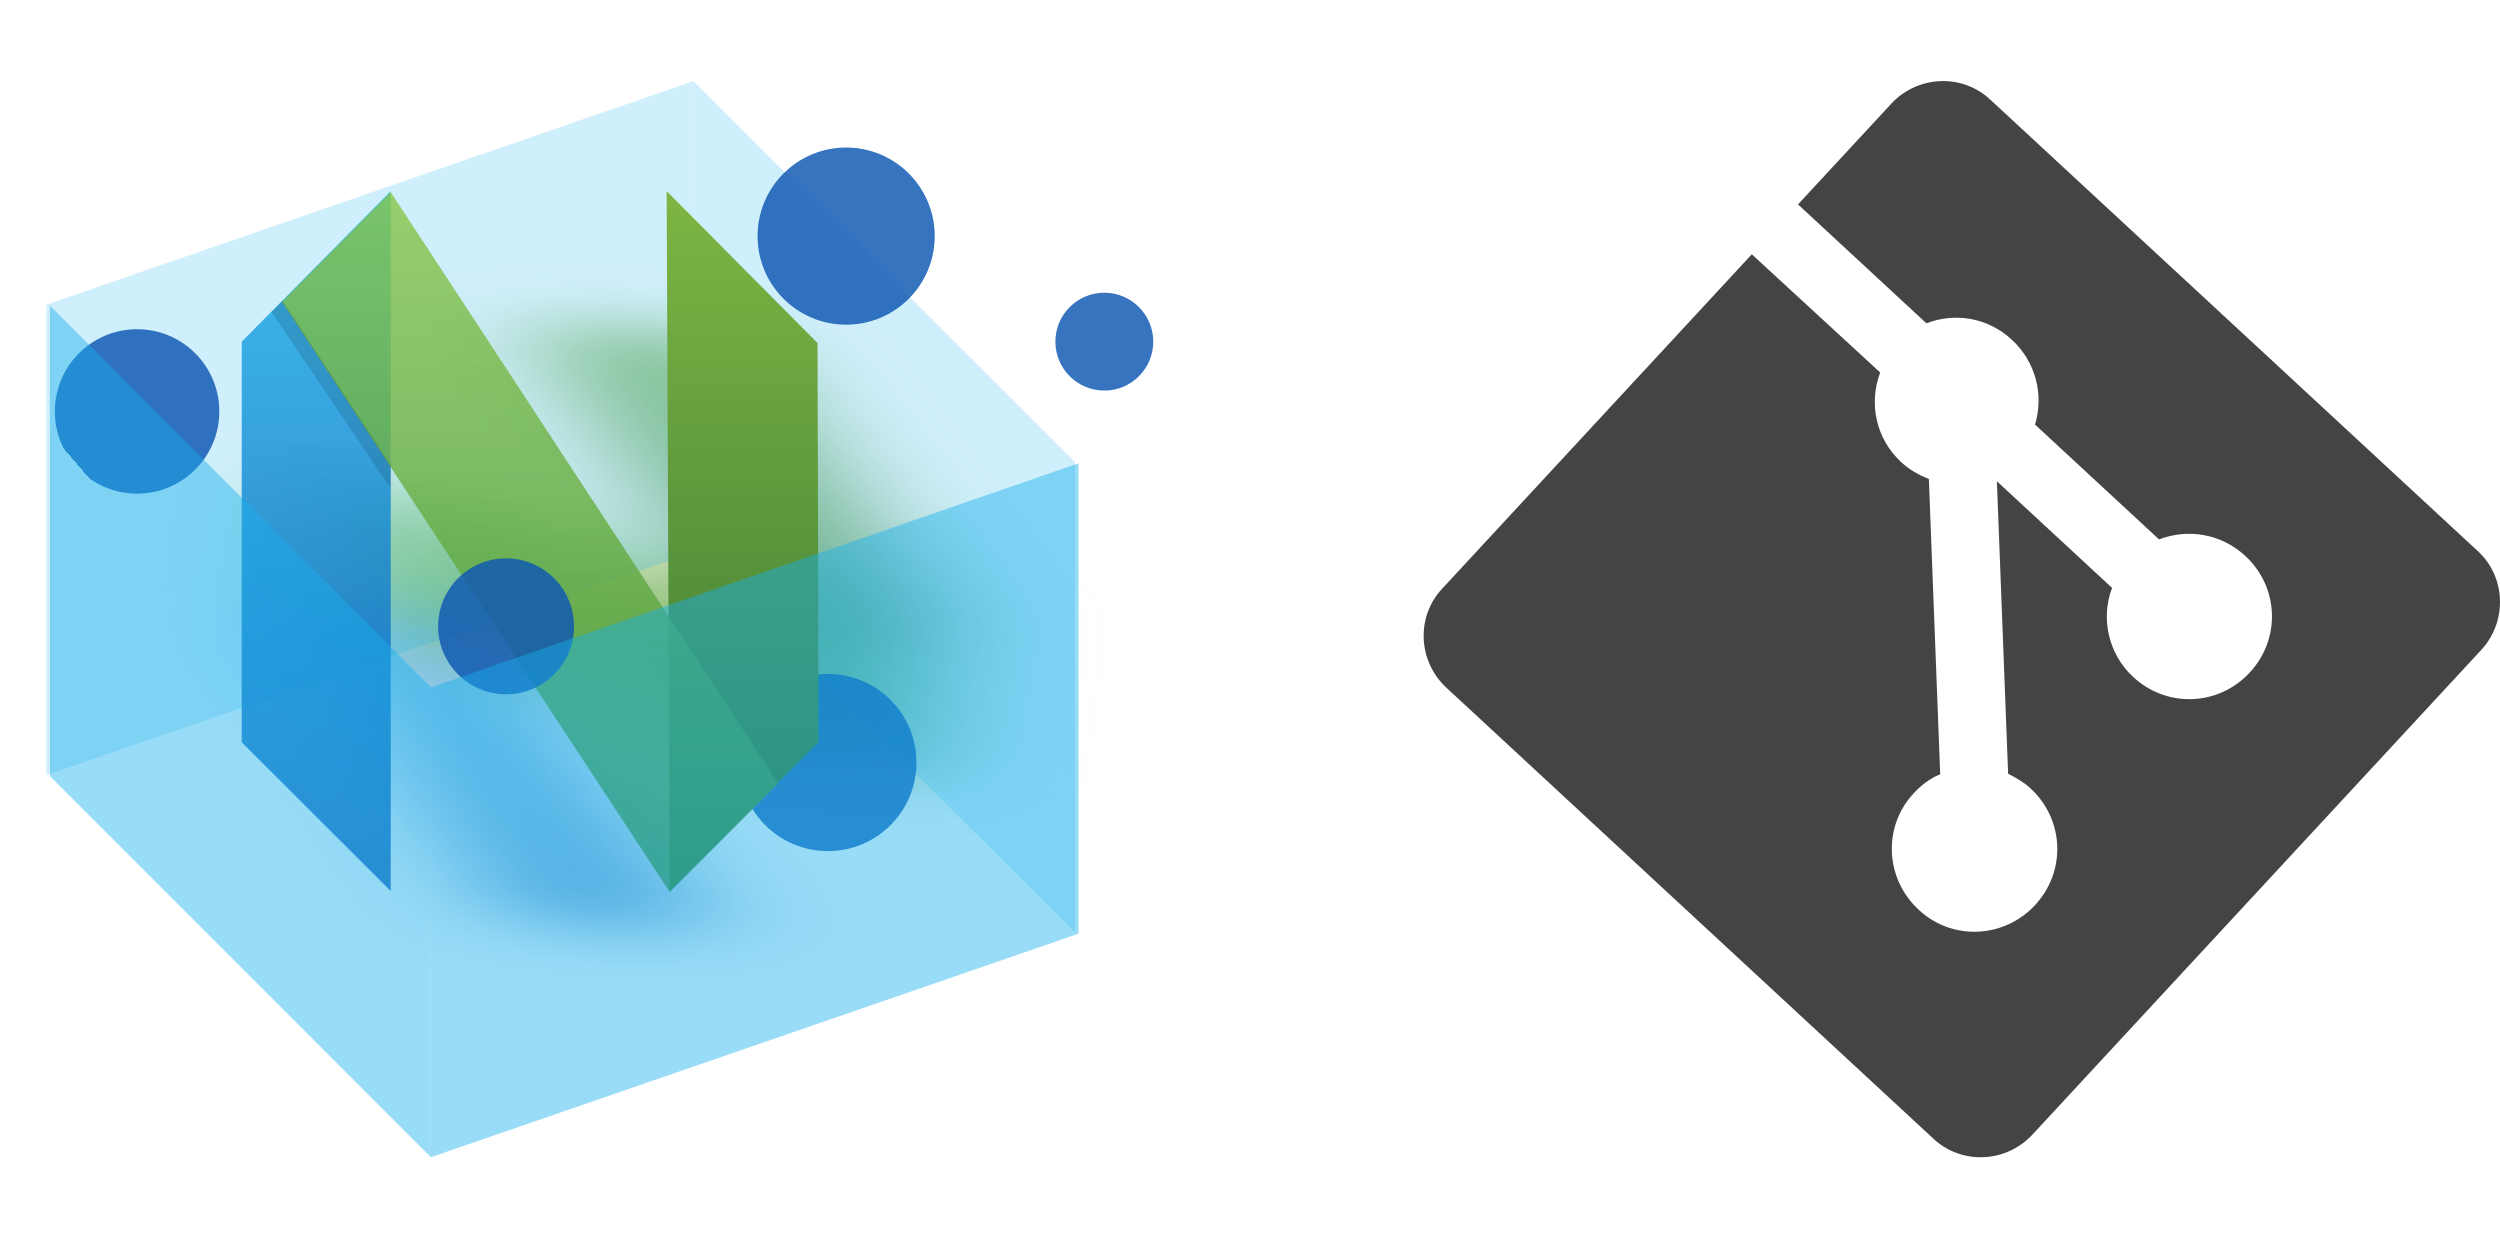
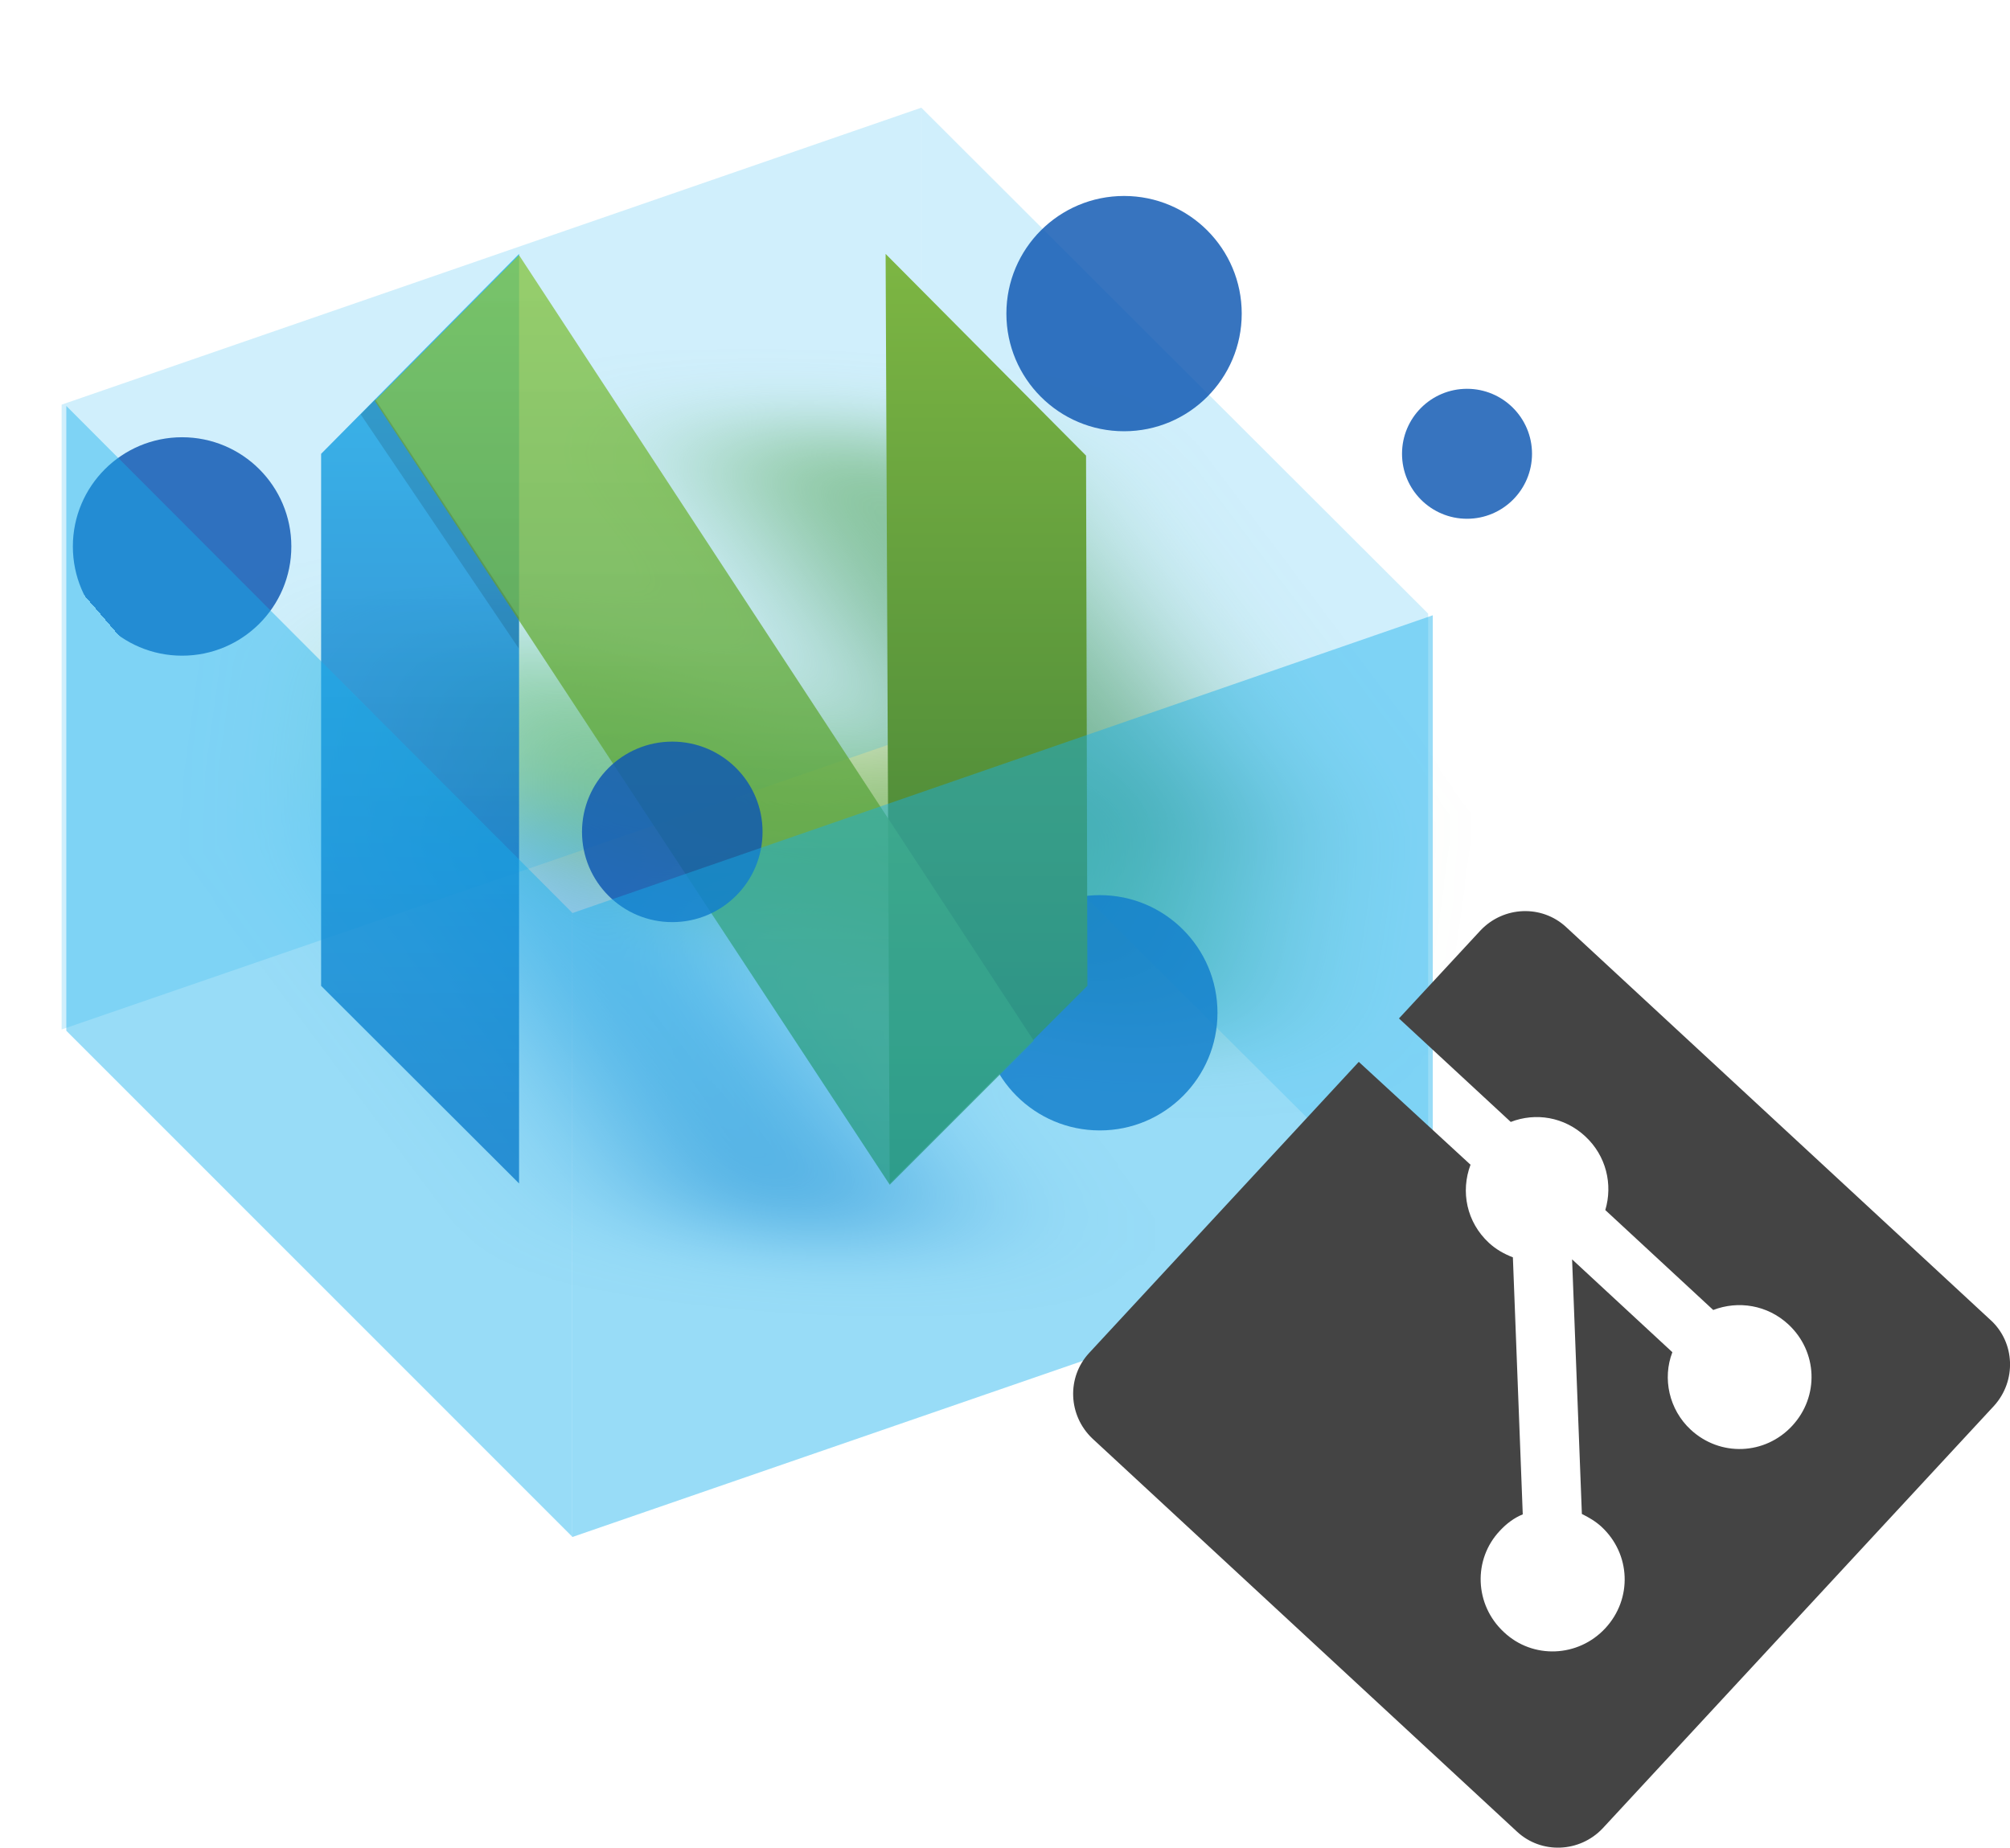
- <svg xmlns="http://www.w3.org/2000/svg" xmlns:xlink="http://www.w3.org/1999/xlink" id="svg4899" viewBox="0 0 326.281 161.619" height="45.612mm" width="92.083mm" version="1.1" xml:space="preserve">
+ <svg xmlns="http://www.w3.org/2000/svg" xmlns:xlink="http://www.w3.org/1999/xlink" id="svg4899" viewBox="0 0 197.472 181.56" height="51.24mm" width="55.73mm" version="1.1" xml:space="preserve">
  <defs id="defs4901">
    <linearGradient id="linearGradient1532">
      <stop id="stop1528" stop-color="#92e6ff" offset="0" style="stop-color:#16b0ed;stop-opacity:0.8;" />
      <stop id="stop1530" stop-color="#0a12ad" offset="1" style="stop-color:#0f59b2;stop-opacity:0.835;" />
    </linearGradient>
    <linearGradient id="linearGradient1524">
      <stop id="stop1520" stop-color="#92e6ff" offset="0" style="stop-color:#16b0ed;stop-opacity:0.8;" />
      <stop id="stop1522" stop-color="#0a12ad" offset="1" style="stop-color:#0f59b2;stop-opacity:0.835;" />
    </linearGradient>
    <linearGradient id="linearGradient1516">
      <stop id="stop1512" stop-color="#92e6ff" offset="0" style="stop-color:#16b0ed;stop-opacity:0.8;" />
      <stop id="stop1514" stop-color="#0a12ad" offset="1" style="stop-color:#0f59b2;stop-opacity:0.835;" />
    </linearGradient>
    <linearGradient id="linearGradient1508">
      <stop id="stop1504" stop-color="#92e6ff" offset="0" style="stop-color:#16b0ed;stop-opacity:0.8;" />
      <stop id="stop1506" stop-color="#0a12ad" offset="1" style="stop-color:#0f59b2;stop-opacity:0.835;" />
    </linearGradient>
    <radialGradient id="radialGradient4909" gradientUnits="userSpaceOnUse" cx="256.24" cy="575.08" r="55.036" gradientTransform="matrix(1,0,0,0.55738,0,254.54)">
      <stop id="stop4354" stop-color="#275a94" offset="0" />
      <stop id="stop4356" stop-color="#2f6db3" offset=".625" />
      <stop id="stop4358" stop-color="#2f6db3" stop-opacity="0" offset="1" />
    </radialGradient>
    <radialGradient id="radialGradient4911" gradientUnits="userSpaceOnUse" xlink:href="#linearGradient4271" cx="256.24" cy="575.08" r="55.036" gradientTransform="matrix(1,0,0,0.55738,0,254.54)" />
    <linearGradient id="linearGradient4271">
      <stop id="stop4273" stop-color="#275a94" offset="0" />
      <stop id="stop4277" stop-color="#2f6db3" offset=".812" />
      <stop id="stop4275" stop-color="#2f6db3" stop-opacity="0" offset="1" />
    </linearGradient>
    <radialGradient id="radialGradient4913" gradientUnits="userSpaceOnUse" xlink:href="#linearGradient4010-6-5" cx="348.65" cy="415.11" r="20.254" gradientTransform="matrix(1.5753,5.9876e-5,-6.1338e-5,1.6138,-200.56,-254.81)" />
    <linearGradient id="linearGradient4010-6-5">
      <stop id="stop4012-6-8" stop-color="#92e6ff" offset="0" />
      <stop id="stop4014-6-5" stop-color="#0a12ad" offset="1" />
    </linearGradient>
    <radialGradient id="radialGradient4915" cx="272.85" gradientUnits="userSpaceOnUse" cy="488.88" r="69.839">
      <stop id="stop4156" stop-color="#fff" offset="0" />
      <stop id="stop4158" stop-color="#fff" stop-opacity="0" offset="1" />
    </radialGradient>
    <radialGradient id="radialGradient4917" gradientUnits="userSpaceOnUse" cx="304.81" cy="455.11" r="70.139" gradientTransform="matrix(1.4856,-0.024468,0.026525,1.6105,-160.09,-270.4)">
      <stop id="stop4036" stop-color="#90cdfd" offset="0" style="stop-color:#16b0ed;stop-opacity:0.8;" />
      <stop id="stop4038" stop-color="#0a12ad" offset="1" style="stop-color:#0f59b2;stop-opacity:0.835;" />
    </radialGradient>
    <radialGradient id="radialGradient4919" cx="340.95" xlink:href="#linearGradient4271" gradientUnits="userSpaceOnUse" cy="422.51" r="19.954" />
    <linearGradient x1="167.958" y1="-0.461" x2="167.958" y2="335.455" id="linearGradient-1" gradientTransform="scale(0.461424,2.167204)" gradientUnits="userSpaceOnUse">
      <stop stop-color="#16B0ED" stop-opacity="0.8" offset="0%" id="stop360" />
      <stop stop-color="#0F59B2" stop-opacity="0.837" offset="100%" id="stop362" />
    </linearGradient>
    <linearGradient x1="1118.343" y1="-0.466" x2="1118.343" y2="338.686" id="linearGradient-2" gradientTransform="scale(0.465868,2.146531)" gradientUnits="userSpaceOnUse">
      <stop stop-color="#7DB643" offset="0%" id="stop365" />
      <stop stop-color="#367533" offset="100%" id="stop367" />
    </linearGradient>
    <linearGradient x1="356.338" y1="0" x2="356.338" y2="612.901" id="linearGradient-3" gradientTransform="scale(0.8418974,1.187793)" gradientUnits="userSpaceOnUse">
      <stop stop-color="#88C649" stop-opacity="0.8" offset="0%" id="stop370" />
      <stop stop-color="#439240" stop-opacity="0.84" offset="100%" id="stop372" />
    </linearGradient>
    <filter style="color-interpolation-filters:sRGB" id="filter1949" x="-0.123" y="-0.101" width="1.297" height="1.248">
      <feFlood flood-opacity="0.373" flood-color="rgb(0,0,0)" result="flood" id="feFlood1939" />
      <feComposite in="flood" in2="SourceGraphic" operator="in" result="composite1" id="feComposite1941" />
      <feGaussianBlur in="composite1" stdDeviation="30.644" result="blur" id="feGaussianBlur1943" />
      <feOffset dx="31.149" dy="34.002" result="offset" id="feOffset1945" />
      <feComposite in="offset" in2="offset" operator="atop" result="composite2" id="feComposite1947" />
    </filter>
    <linearGradient x1="167.958" y1="-0.461" x2="167.958" y2="335.455" id="linearGradient-1-9" gradientTransform="scale(0.461424,2.167204)" gradientUnits="userSpaceOnUse">
      <stop stop-color="#16B0ED" stop-opacity="0.8" offset="0%" id="stop360-2" />
      <stop stop-color="#0F59B2" stop-opacity="0.837" offset="100%" id="stop362-2" />
    </linearGradient>
    <linearGradient x1="1118.343" y1="-0.466" x2="1118.343" y2="338.686" id="linearGradient-2-8" gradientTransform="scale(0.465868,2.146531)" gradientUnits="userSpaceOnUse">
      <stop stop-color="#7DB643" offset="0%" id="stop365-9" />
      <stop stop-color="#367533" offset="100%" id="stop367-7" />
    </linearGradient>
    <linearGradient x1="356.338" y1="0" x2="356.338" y2="612.901" id="linearGradient-3-3" gradientTransform="scale(0.8418974,1.187793)" gradientUnits="userSpaceOnUse">
      <stop stop-color="#88C649" stop-opacity="0.8" offset="0%" id="stop370-6" />
      <stop stop-color="#439240" stop-opacity="0.84" offset="100%" id="stop372-1" />
    </linearGradient>
    <linearGradient x1="167.958" y1="-0.461" x2="167.958" y2="335.455" id="linearGradient-1-8" gradientTransform="scale(0.461424,2.167204)" gradientUnits="userSpaceOnUse">
      <stop stop-color="#16B0ED" stop-opacity="0.8" offset="0%" id="stop360-4" />
      <stop stop-color="#0F59B2" stop-opacity="0.837" offset="100%" id="stop362-5" />
    </linearGradient>
    <linearGradient x1="1118.343" y1="-0.466" x2="1118.343" y2="338.686" id="linearGradient-2-0" gradientTransform="scale(0.465868,2.146531)" gradientUnits="userSpaceOnUse">
      <stop stop-color="#7DB643" offset="0%" id="stop365-3" />
      <stop stop-color="#367533" offset="100%" id="stop367-6" />
    </linearGradient>
    <linearGradient x1="356.338" y1="0" x2="356.338" y2="612.901" id="linearGradient-3-1" gradientTransform="scale(0.8418974,1.187793)" gradientUnits="userSpaceOnUse">
      <stop stop-color="#88C649" stop-opacity="0.8" offset="0%" id="stop370-0" />
      <stop stop-color="#439240" stop-opacity="0.84" offset="100%" id="stop372-6" />
    </linearGradient>
    <filter style="color-interpolation-filters:sRGB" id="filter2487" x="-0.123" y="-0.101" width="1.297" height="1.248">
      <feFlood flood-opacity="0.373" flood-color="rgb(255,255,255)" result="flood" id="feFlood2477" />
      <feComposite in="flood" in2="SourceGraphic" operator="in" result="composite1" id="feComposite2479" />
      <feGaussianBlur in="composite1" stdDeviation="30.644" result="blur" id="feGaussianBlur2481" />
      <feOffset dx="31.149" dy="34.002" result="offset" id="feOffset2483" />
      <feComposite in="offset" in2="offset" operator="atop" result="composite2" id="feComposite2485" />
    </filter>
    <radialGradient id="radialGradient4909-2" gradientUnits="userSpaceOnUse" cx="256.24" cy="575.08" r="55.036" gradientTransform="matrix(1,0,0,0.55738,0,254.54)">
      <stop id="stop4354-6" stop-color="#275a94" offset="0" />
      <stop id="stop4356-1" stop-color="#2f6db3" offset=".625" />
      <stop id="stop4358-0" stop-color="#2f6db3" stop-opacity="0" offset="1" />
    </radialGradient>
    <radialGradient id="radialGradient4911-6" gradientUnits="userSpaceOnUse" xlink:href="#linearGradient4271" cx="256.24" cy="575.08" r="55.036" gradientTransform="matrix(1,0,0,0.55738,0,254.54)" />
    <radialGradient id="radialGradient4915-9" cx="272.85" gradientUnits="userSpaceOnUse" cy="488.88" r="69.839">
      <stop id="stop4156-1" stop-color="#fff" offset="0" />
      <stop id="stop4158-7" stop-color="#fff" stop-opacity="0" offset="1" />
    </radialGradient>
    <radialGradient id="radialGradient4917-7" gradientUnits="userSpaceOnUse" cx="304.81" cy="455.11" r="70.139" gradientTransform="matrix(1.4856,-0.024468,0.026525,1.6105,-160.09,-270.4)">
      <stop id="stop4036-1" stop-color="#90cdfd" offset="0" style="stop-color:#16b0ed;stop-opacity:0.8;" />
      <stop id="stop4038-1" stop-color="#0a12ad" offset="1" style="stop-color:#0f59b2;stop-opacity:0.835;" />
    </radialGradient>
    <radialGradient id="radialGradient4919-5" cx="340.95" xlink:href="#linearGradient4271" gradientUnits="userSpaceOnUse" cy="422.51" r="19.954" />
    <radialGradient id="radialGradient4913-9" gradientUnits="userSpaceOnUse" xlink:href="#linearGradient4010-6-5" cx="348.65" cy="415.11" r="20.254" gradientTransform="matrix(1.5753,5.9876e-5,-6.1338e-5,1.6138,-200.56,-254.81)" />
    <filter style="color-interpolation-filters:sRGB" id="filter2487-4" x="-0.123" y="-0.101" width="1.297" height="1.248">
      <feFlood flood-opacity="0.373" flood-color="rgb(255,255,255)" result="flood" id="feFlood2477-8" />
      <feComposite in="flood" in2="SourceGraphic" operator="in" result="composite1" id="feComposite2479-1" />
      <feGaussianBlur in="composite1" stdDeviation="30.644" result="blur" id="feGaussianBlur2481-0" />
      <feOffset dx="31.149" dy="34.002" result="offset" id="feOffset2483-3" />
      <feComposite in="offset" in2="offset" operator="atop" result="composite2" id="feComposite2485-0" />
    </filter>
    <linearGradient x1="167.958" y1="-0.461" x2="167.958" y2="335.455" id="linearGradient-1-4" gradientTransform="scale(0.461424,2.167204)" gradientUnits="userSpaceOnUse">
      <stop stop-color="#16B0ED" stop-opacity="0.8" offset="0%" id="stop360-44" />
      <stop stop-color="#0F59B2" stop-opacity="0.837" offset="100%" id="stop362-4" />
    </linearGradient>
    <linearGradient x1="1118.343" y1="-0.466" x2="1118.343" y2="338.686" id="linearGradient-2-7" gradientTransform="scale(0.465868,2.146531)" gradientUnits="userSpaceOnUse">
      <stop stop-color="#7DB643" offset="0%" id="stop365-6" />
      <stop stop-color="#367533" offset="100%" id="stop367-3" />
    </linearGradient>
    <linearGradient x1="356.338" y1="0" x2="356.338" y2="612.901" id="linearGradient-3-17" gradientTransform="scale(0.8418974,1.187793)" gradientUnits="userSpaceOnUse">
      <stop stop-color="#88C649" stop-opacity="0.8" offset="0%" id="stop370-5" />
      <stop stop-color="#439240" stop-opacity="0.84" offset="100%" id="stop372-9" />
    </linearGradient>
    <filter style="color-interpolation-filters:sRGB" id="filter2487-4-8" x="-0.123" y="-0.101" width="1.297" height="1.248">
      <feFlood flood-opacity="0.373" flood-color="rgb(255,255,255)" result="flood" id="feFlood2477-8-5" />
      <feComposite in="flood" in2="SourceGraphic" operator="in" result="composite1" id="feComposite2479-1-9" />
      <feGaussianBlur in="composite1" stdDeviation="30.644" result="blur" id="feGaussianBlur2481-0-7" />
      <feOffset dx="31.149" dy="34.002" result="offset" id="feOffset2483-3-5" />
      <feComposite in="offset" in2="offset" operator="atop" result="composite2" id="feComposite2485-0-3" />
    </filter>
    <filter style="color-interpolation-filters:sRGB" id="filter3573" x="-0.252" y="-0.218" width="1.557" height="1.485">
      <feFlood flood-opacity="0.835" flood-color="rgb(0,0,0)" result="flood" id="feFlood3563" />
      <feComposite in="SourceGraphic" in2="flood" operator="in" result="composite1" id="feComposite3565" />
      <feGaussianBlur in="composite1" stdDeviation="63.52" result="blur" id="feGaussianBlur3567" />
      <feOffset dx="31.149" dy="34.002" result="offset" id="feOffset3569" />
      <feComposite in="offset" in2="offset" operator="atop" result="composite2" id="feComposite3571" />
    </filter>
    <radialGradient id="radialGradient4913-1" gradientUnits="userSpaceOnUse" xlink:href="#linearGradient4010-6-5" cx="348.65" cy="415.11" r="20.254" gradientTransform="matrix(1.5753,5.9876e-5,-6.1338e-5,1.6138,-200.56,-254.81)" />
    <filter style="color-interpolation-filters:sRGB" id="filter2487-4-8-6" x="-0.123" y="-0.101" width="1.297" height="1.248">
      <feFlood flood-opacity="0.373" flood-color="rgb(255,255,255)" result="flood" id="feFlood2477-8-5-2" />
      <feComposite in="flood" in2="SourceGraphic" operator="in" result="composite1" id="feComposite2479-1-9-9" />
      <feGaussianBlur in="composite1" stdDeviation="30.644" result="blur" id="feGaussianBlur2481-0-7-9" />
      <feOffset dx="31.149" dy="34.002" result="offset" id="feOffset2483-3-5-0" />
      <feComposite in="offset" in2="offset" operator="atop" result="composite2" id="feComposite2485-0-3-8" />
    </filter>
    <radialGradient id="radialGradient4909-2-6" gradientUnits="userSpaceOnUse" cx="256.24" cy="575.08" r="55.036" gradientTransform="matrix(1,0,0,0.55738,0,254.54)">
      <stop id="stop4354-6-9" stop-color="#275a94" offset="0" />
      <stop id="stop4356-1-8" stop-color="#2f6db3" offset=".625" />
      <stop id="stop4358-0-7" stop-color="#2f6db3" stop-opacity="0" offset="1" />
    </radialGradient>
    <radialGradient id="radialGradient4911-6-2" gradientUnits="userSpaceOnUse" xlink:href="#linearGradient4271" cx="256.24" cy="575.08" r="55.036" gradientTransform="matrix(1,0,0,0.55738,0,254.54)" />
    <radialGradient id="radialGradient4915-9-2" cx="272.85" gradientUnits="userSpaceOnUse" cy="488.88" r="69.839">
      <stop id="stop4156-1-7" stop-color="#fff" offset="0" />
      <stop id="stop4158-7-6" stop-color="#fff" stop-opacity="0" offset="1" />
    </radialGradient>
    <radialGradient id="radialGradient4917-7-1" gradientUnits="userSpaceOnUse" cx="304.81" cy="455.11" r="70.139" gradientTransform="matrix(1.4856,-0.024468,0.026525,1.6105,-160.09,-270.4)">
      <stop id="stop4036-1-3" stop-color="#90cdfd" offset="0" style="stop-color:#16b0ed;stop-opacity:0.8;" />
      <stop id="stop4038-1-2" stop-color="#0a12ad" offset="1" style="stop-color:#0f59b2;stop-opacity:0.835;" />
    </radialGradient>
    <radialGradient id="radialGradient4919-5-1" cx="340.95" xlink:href="#linearGradient4271" gradientUnits="userSpaceOnUse" cy="422.51" r="19.954" />
    <radialGradient id="radialGradient4913-9-5" gradientUnits="userSpaceOnUse" xlink:href="#linearGradient4010-6-5" cx="348.65" cy="415.11" r="20.254" gradientTransform="matrix(1.5753,5.9876e-5,-6.1338e-5,1.6138,-200.56,-254.81)" />
    <filter style="color-interpolation-filters:sRGB" id="filter1949-2" x="-0.123" y="-0.101" width="1.297" height="1.248">
      <feFlood flood-opacity="0.373" flood-color="rgb(0,0,0)" result="flood" id="feFlood1939-8" />
      <feComposite in="flood" in2="SourceGraphic" operator="in" result="composite1" id="feComposite1941-3" />
      <feGaussianBlur in="composite1" stdDeviation="30.644" result="blur" id="feGaussianBlur1943-8" />
      <feOffset dx="31.149" dy="34.002" result="offset" id="feOffset1945-0" />
      <feComposite in="offset" in2="offset" operator="atop" result="composite2" id="feComposite1947-4" />
    </filter>
    <filter style="color-interpolation-filters:sRGB" id="filter3573-0" x="-0.252" y="-0.218" width="1.557" height="1.485">
      <feFlood flood-opacity="0.835" flood-color="rgb(0,0,0)" result="flood" id="feFlood3563-9" />
      <feComposite in="SourceGraphic" in2="flood" operator="in" result="composite1" id="feComposite3565-1" />
      <feGaussianBlur in="composite1" stdDeviation="63.52" result="blur" id="feGaussianBlur3567-9" />
      <feOffset dx="31.149" dy="34.002" result="offset" id="feOffset3569-6" />
      <feComposite in="offset" in2="offset" operator="atop" result="composite2" id="feComposite3571-2" />
    </filter>
    <linearGradient xlink:href="#linearGradient-1" id="linearGradient3300" gradientUnits="userSpaceOnUse" gradientTransform="scale(0.461424,2.167204)" x1="167.958" y1="-0.461" x2="167.958" y2="335.455" />
    <linearGradient xlink:href="#linearGradient-2" id="linearGradient3302" gradientUnits="userSpaceOnUse" gradientTransform="scale(0.465868,2.146531)" x1="1118.343" y1="-0.466" x2="1118.343" y2="338.686" />
    <linearGradient xlink:href="#linearGradient-3" id="linearGradient3304" gradientUnits="userSpaceOnUse" gradientTransform="scale(0.8418974,1.187793)" x1="356.338" y1="0" x2="356.338" y2="612.901" />
    <radialGradient id="radialGradient4913-6" gradientUnits="userSpaceOnUse" xlink:href="#linearGradient4010-6-5" cx="348.65" cy="415.11" r="20.254" gradientTransform="matrix(1.5753,5.9876e-5,-6.1338e-5,1.6138,-200.56,-254.81)" />
    <radialGradient xlink:href="#linearGradient1532" id="radialGradient1496-5" gradientUnits="userSpaceOnUse" gradientTransform="matrix(0.7564591,2.8752455e-5,-2.9454508e-5,0.7749468,-307.6385,171.0083)" cx="345.446" cy="420.254" r="20.254" fx="42493.75" fy="48275.355" />
    <radialGradient id="radialGradient4913-1-9" gradientUnits="userSpaceOnUse" xlink:href="#linearGradient4010-6-5" cx="348.65" cy="415.11" r="20.254" gradientTransform="matrix(1.5753,5.9876e-5,-6.1338e-5,1.6138,-200.56,-254.81)" />
    <radialGradient xlink:href="#linearGradient1532" id="radialGradient1496-9" gradientUnits="userSpaceOnUse" gradientTransform="matrix(1.5753,5.9876e-5,-6.1338e-5,1.6138,-200.56,-254.81)" cx="345.446" cy="420.254" r="20.254" fx="42493.75" fy="48275.355" />
    <radialGradient xlink:href="#linearGradient1532" id="radialGradient1526-8" gradientUnits="userSpaceOnUse" gradientTransform="matrix(1.5753,5.9876e-5,-6.1338e-5,1.6138,-200.56,-254.81)" cx="349.499" cy="413.965" r="20.254" fx="42499.145" fy="48267.863" />
    <radialGradient xlink:href="#linearGradient1532" id="radialGradient1510-1" gradientUnits="userSpaceOnUse" gradientTransform="matrix(1.5753,5.9876e-5,-6.1338e-5,1.6138,-200.56,-254.81)" cx="347.769" cy="415.243" r="20.254" fx="42497.32" fy="48267.789" />
    <radialGradient xlink:href="#linearGradient1532" id="radialGradient1518-7" gradientUnits="userSpaceOnUse" gradientTransform="matrix(0.580372,2.2059516e-5,-2.2598146e-5,0.5945562,24.44829,261.7034)" cx="347.992" cy="413.802" r="20.254" fx="42497.664" fy="48267.625" />
    <linearGradient xlink:href="#linearGradient-1" id="linearGradient7850" gradientUnits="userSpaceOnUse" gradientTransform="scale(0.461424,2.167204)" x1="167.958" y1="-0.461" x2="167.958" y2="335.455" />
    <linearGradient xlink:href="#linearGradient-2" id="linearGradient7852" gradientUnits="userSpaceOnUse" gradientTransform="scale(0.465868,2.146531)" x1="1118.343" y1="-0.466" x2="1118.343" y2="338.686" />
    <linearGradient xlink:href="#linearGradient-3" id="linearGradient7854" gradientUnits="userSpaceOnUse" gradientTransform="scale(0.8418974,1.187793)" x1="356.338" y1="0" x2="356.338" y2="612.901" />
  </defs>
-   <g id="g2525" transform="matrix(0.6655594,-0.3429525,0.3429525,0.6655594,-23.48506,81.51111)">
+   <g id="g2525" transform="matrix(0.6655594,-0.3429525,0.3429525,0.6655594,-23.48506,81.51218)">
    <g id="Page-1-3" stroke="none" stroke-width="1" fill="none" fill-rule="evenodd" transform="matrix(0.1595137,0,0,0.1595137,77.5086,-2.059237)" style="filter:url(#filter3573-0)">
      <g id="mark-copy-2" transform="matrix(0.8998877,-0.1533634,0.1533634,0.8998877,-67.09056,100.1095)">
        <path d="M 0,155.57 155,-1 V 727 L 0,572.238 Z" id="Left---green-0" fill="url(#linearGradient-1)" style="fill:url(#linearGradient7850)" />
        <path d="M 443.06,156.982 600,-1 596.819,727 442,572.22 Z" id="Right---blue-6" fill="url(#linearGradient-2)" transform="matrix(-1,0,0,1,1042,0)" style="fill:url(#linearGradient7852)" />
        <path d="M 154.986,0 558,615.19 445.225,728 42,114.172 Z" id="Cross---blue-1" fill="url(#linearGradient-3)" style="fill:url(#linearGradient7854)" />
        <path d="M 155,283.832 154.787,308 31,124.711 42.462,113 Z" id="Shadow-5" fill-opacity="0.13" fill="#000000" />
      </g>
    </g>
  </g>
-   <g id="g7285" transform="translate(0.4448474,7.163928)">
+   <g id="g7285" transform="translate(0.4448478,7.165005)">
    <g id="g5221" transform="matrix(1.20649,0,0,1.20649,86.69042,-428.3455)">
      <path id="path4883-5" fill-opacity=".765" fill="#aadcfa" d="m 44.074,399.075 2e-5,50.89 -41.266,-41.132 -1e-5,-50.962 z" style="opacity:0.25;fill:#16b0ed;fill-opacity:0.8" />
      <path id="path4885-98" fill-opacity=".765" fill="#8ed0f8" d="m 2.804,357.865 -70.006,24.187 1e-5,50.89 70.006,-24.114 z" style="opacity:0.25;fill:#16b0ed;fill-opacity:0.8" />
      <g fill="url(#radialGradient4913)" id="g245" style="fill:url(#radialGradient4913-6)" transform="translate(64.9408,-64.67367)">
        <circle id="path4895-0" cx="-47.605" cy="496.257" r="9.582" style="fill:url(#radialGradient1496-5);stroke-width:0.48" />
      </g>
      <g fill="url(#radialGradient4913)" id="g245-8" style="fill:url(#radialGradient4913-1-9)" transform="translate(-118.415,-9.711906)">
        <circle id="path4895-5" cx="340.95" cy="422.51" r="19.954" transform="matrix(0.4802,0,0,0.4802,-25.999,181.46)" style="fill:url(#radialGradient1496-9)" />
        <circle id="path4897-0" cx="340.95" transform="matrix(0.4458,0,0,0.4458,-90.974,214.96)" cy="422.51" r="19.954" style="fill:url(#radialGradient1526-8)" />
        <circle id="path4899-6" cx="340.95" transform="matrix(0.26524,0,0,0.26524,75.219,283.7)" cy="422.51" r="19.954" style="fill:url(#radialGradient1510-1)" />
      </g>
    </g>
    <g id="g2525-6" transform="matrix(0.7865993,0,0,0.7865993,-30.11608,19.15254)">
      <g id="g3960">
        <g id="Page-1-3-7" stroke="none" stroke-width="1" fill="none" fill-rule="evenodd" transform="matrix(0.1595137,0,0,0.1595137,77.5086,-2.059237)">
          <g id="mark-copy-2-7" transform="translate(2,3)">
            <path d="M 0,155.57 155,-1 V 727 L 0,572.238 Z" id="Left---green-0-6" fill="url(#linearGradient-1)" style="fill:url(#linearGradient3300)" />
            <path d="M 443.06,156.982 600,-1 596.819,727 442,572.22 Z" id="Right---blue-6-4" fill="url(#linearGradient-2)" transform="matrix(-1,0,0,1,1042,0)" style="fill:url(#linearGradient3302)" />
            <path d="M 154.986,0 558,615.19 445.225,728 42,114.172 Z" id="Cross---blue-1-3" fill="url(#linearGradient-3)" style="fill:url(#linearGradient3304)" />
            <path d="M 155,283.832 154.787,308 31,124.711 42.462,113 Z" id="Shadow-5-0" fill-opacity="0.13" fill="#000000" />
          </g>
        </g>
      </g>
    </g>
    <g id="layer1" transform="matrix(1.20649,0,0,1.20649,-204.5924,-542.2297)">
      <path id="path4901-0" style="fill:url(#radialGradient1518-7);stroke-width:0.369" d="m 231.303,511.242 a 7.351,7.351 0 0 1 -7.351,7.351 7.351,7.351 0 0 1 -7.351,-7.351 7.351,7.351 0 0 1 7.351,-7.351 7.351,7.351 0 0 1 7.351,7.351 z" />
      <path id="path4903-5" fill-opacity=".765" fill="#9dd7f9" d="m 44.449,450.098 -1e-5,-50.89 -70.078,24.259 2e-5,50.818 z" style="opacity:0.55;fill:#16b0ed;fill-opacity:0.8" transform="translate(241.43,94.39299)" />
      <path id="path3827" fill-opacity=".765" fill="#80caf7" d="m -66.823,382.156 41.194,41.276 10e-6,50.818 -41.194,-41.204 z" style="opacity:0.55;fill:#16b0ed;fill-opacity:0.8" transform="translate(241.43,94.39299)" />
    </g>
  </g>
-   <g id="g1" transform="translate(-72.71419,-72.28907)">
-     <path id="XMLID_38_" class="st1" d="M 396.116,144.231 332.434,85.259 c -3.639,-3.37 -9.357,-3.15 -12.819,0.492 l -12.238,13.215 16.758,15.519 c 3.731,-1.436 8.006,-0.769 11.166,2.157 3.16,2.926 4.157,7.229 3.011,11.06 l 16.184,14.987 c 3.732,-1.436 8.098,-0.773 11.258,2.154 4.405,4.079 4.664,10.811 0.584,15.216 -4.079,4.405 -10.811,4.664 -15.216,0.584 -3.256,-3.015 -4.267,-7.687 -2.755,-11.624 l -15.035,-13.923 1.466,38.18 c 1.036,0.514 2.075,1.121 2.937,1.919 4.405,4.079 4.664,10.811 0.584,15.216 -4.079,4.405 -10.904,4.667 -15.217,0.584 -4.405,-4.079 -4.667,-10.904 -0.584,-15.216 0.975,-1.053 2.142,-1.929 3.416,-2.44 l -1.48,-38.548 c -1.312,-0.504 -2.54,-1.195 -3.593,-2.171 -3.352,-3.104 -4.266,-7.687 -2.759,-11.716 l -16.755,-15.427 -40.438,43.668 c -3.37,3.639 -3.15,9.357 0.492,12.819 l 63.682,58.972 c 3.639,3.37 9.357,3.15 12.819,-0.492 l 58.706,-63.395 c 3.366,-3.731 3.147,-9.449 -0.492,-12.819" style="fill:#444444;fill-opacity:1;stroke-width:0.923" />
+   <g id="g1" transform="translate(-72.71419,-72.288)">
+     <path id="XMLID_38_" class="st1" d="m 268.3,202.023 -41.726,-38.64 c -2.384,-2.208 -6.131,-2.064 -8.399,0.323 l -8.019,8.659 10.981,10.169 c 2.445,-0.941 5.246,-0.504 7.316,1.413 2.071,1.917 2.724,4.737 1.973,7.247 l 10.604,9.82 c 2.445,-0.941 5.306,-0.506 7.377,1.411 2.886,2.673 3.056,7.084 0.383,9.97 -2.673,2.886 -7.084,3.056 -9.97,0.383 -2.133,-1.976 -2.796,-5.036 -1.805,-7.616 l -9.851,-9.123 0.961,25.017 c 0.679,0.337 1.36,0.734 1.924,1.257 2.886,2.673 3.056,7.084 0.383,9.97 -2.673,2.886 -7.144,3.058 -9.97,0.383 -2.886,-2.673 -3.058,-7.144 -0.383,-9.97 0.639,-0.69 1.404,-1.264 2.238,-1.599 l -0.97,-25.258 c -0.86,-0.33 -1.664,-0.783 -2.354,-1.422 -2.196,-2.034 -2.796,-5.036 -1.808,-7.677 l -10.978,-10.108 -26.496,28.612 c -2.208,2.384 -2.064,6.131 0.323,8.399 l 41.727,38.64 c 2.384,2.208 6.131,2.064 8.399,-0.323 l 38.466,-41.538 c 2.206,-2.445 2.062,-6.191 -0.322,-8.399" style="fill:#444444;fill-opacity:1;stroke-width:0.605" />
  </g>
-   <text xml:space="preserve" style="font-weight:300;font-size:55.001px;font-family:Roboto;-inkscape-font-specification:'Roboto Light';fill:#68a33e;fill-opacity:1;stroke-width:0.369" x="121.829" y="297.95" id="text2">
-     <tspan id="tspan2" style="stroke-width:0.369" x="121.829" y="297.95" />
+   <text xml:space="preserve" style="font-weight:300;font-size:55.001px;font-family:Roboto;-inkscape-font-specification:'Roboto Light';fill:#68a33e;fill-opacity:1;stroke-width:0.369" x="121.829" y="297.952" id="text2">
+     <tspan id="tspan2" style="stroke-width:0.369" x="121.829" y="297.952" />
  </text>
</svg>
